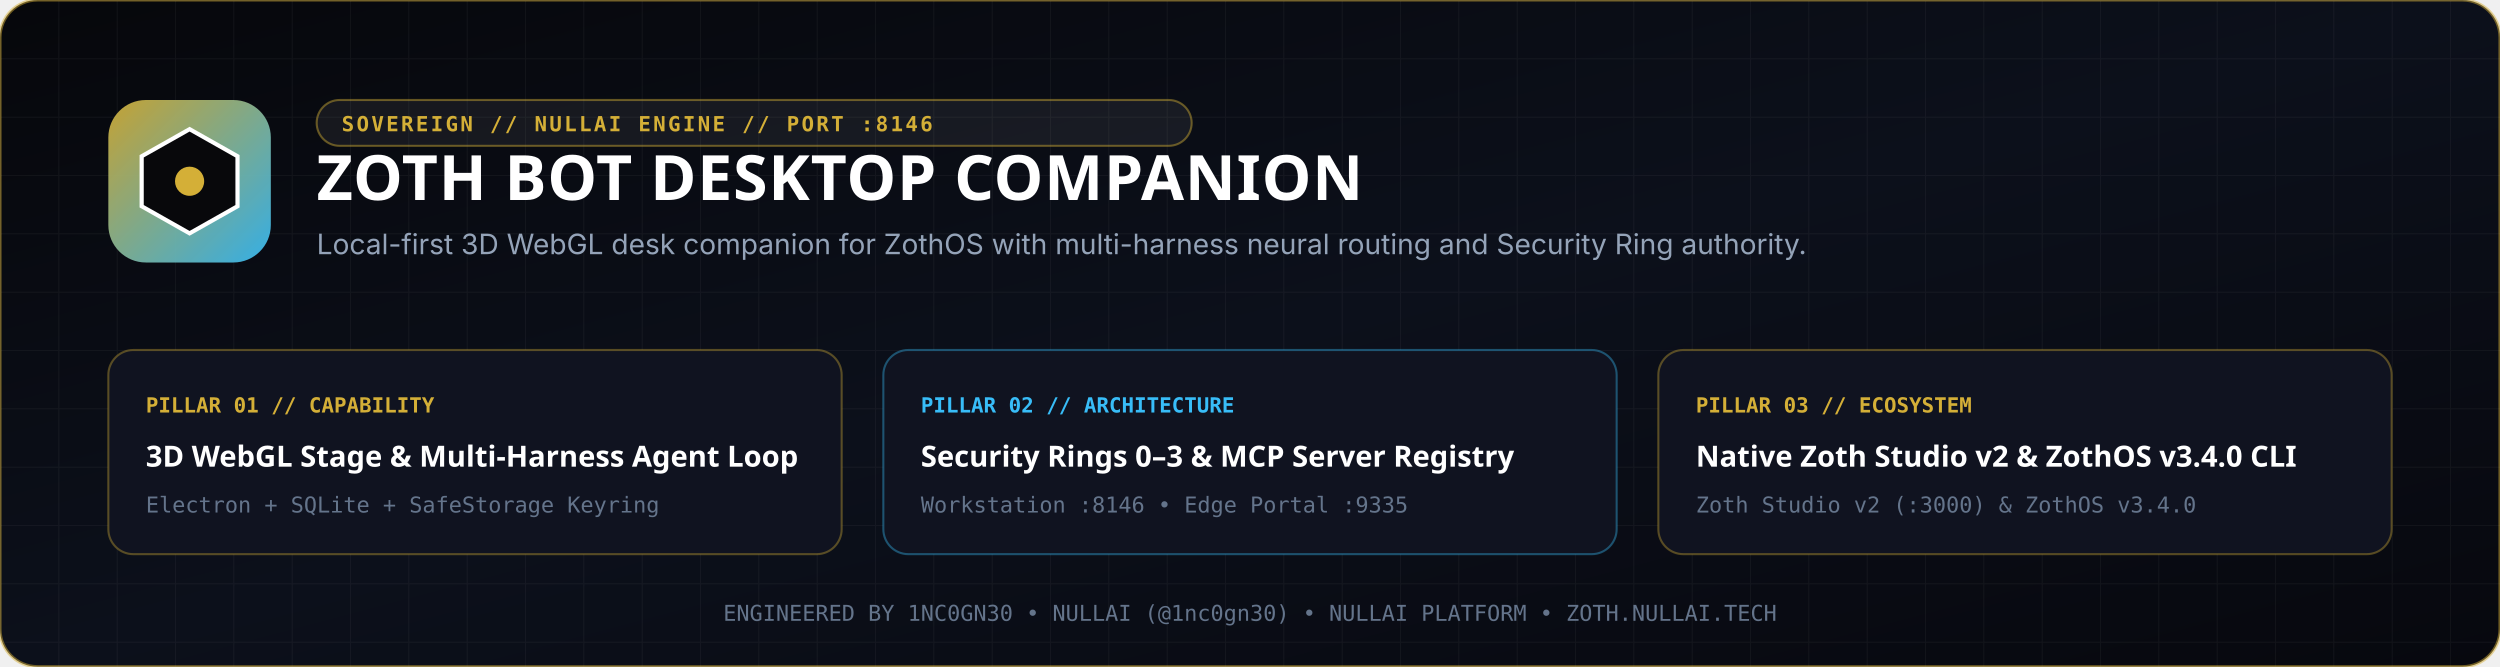
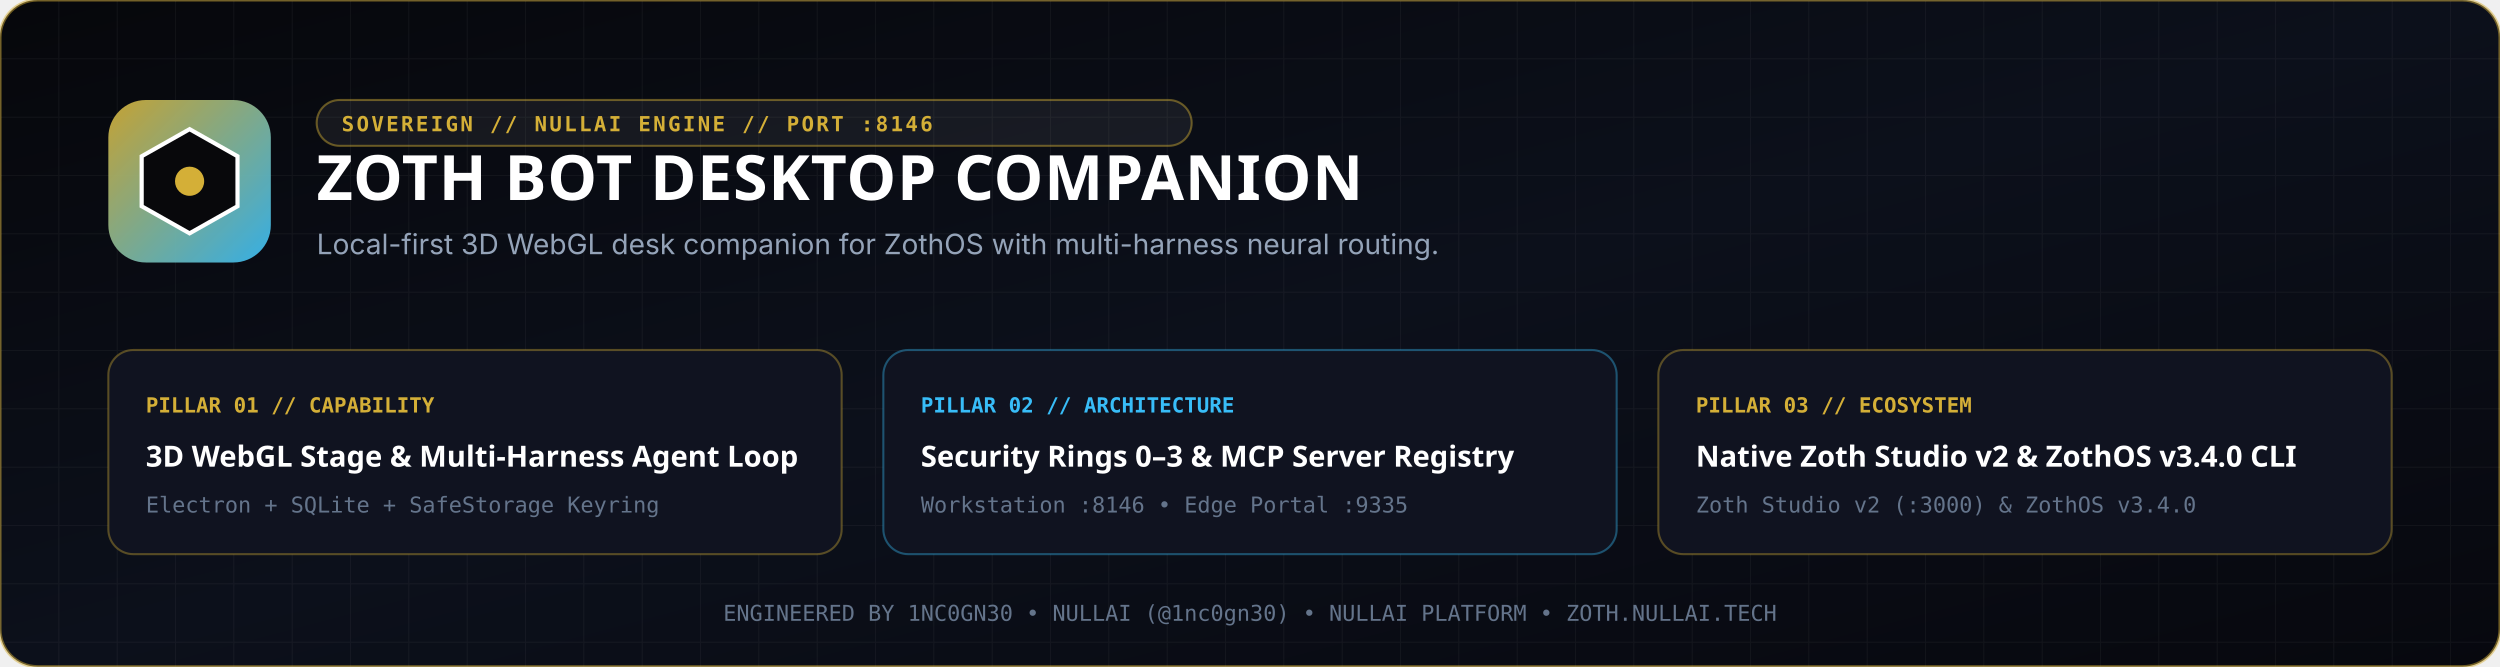
<svg xmlns="http://www.w3.org/2000/svg" viewBox="0 0 1200 320" width="100%" height="100%">
  <defs>
    <linearGradient id="bg" x1="0%" y1="0%" x2="100%" y2="100%">
      <stop offset="0%" stop-color="#06070B" />
      <stop offset="50%" stop-color="#0C101B" />
      <stop offset="100%" stop-color="#07080E" />
    </linearGradient>
    <linearGradient id="accent" x1="0%" y1="0%" x2="100%" y2="100%">
      <stop offset="0%" stop-color="#D4AF37" />
      <stop offset="100%" stop-color="#38BDF8" />
    </linearGradient>
    <pattern id="grid" width="28" height="28" patternUnits="userSpaceOnUse">
      <path d="M 28 0 L 0 0 0 28" fill="none" stroke="rgba(255,255,255,0.04)" stroke-width="1" />
    </pattern>
  </defs>
  <rect width="1200" height="320" rx="18" fill="url(#bg)" stroke="#D4AF37" stroke-opacity="0.5" stroke-width="1.5" />
  <rect width="1200" height="320" rx="18" fill="url(#grid)" />
  <g transform="translate(52, 48)">
    <rect width="78" height="78" rx="18" fill="url(#accent)" opacity="0.92" />
    <polygon points="39,14 62,27 62,51 39,64 16,51 16,27" fill="#08080B" stroke="#FFFFFF" stroke-width="2" />
    <circle cx="39" cy="39" r="7" fill="#D4AF37" />
  </g>
  <g transform="translate(152, 62)">
    <rect x="0" y="-14" width="420" height="22" rx="11" fill="rgba(255,255,255,0.06)" stroke="#D4AF37" stroke-opacity="0.45" />
    <text x="12" y="1" fill="#D4AF37" font-family="JetBrains Mono, monospace" font-size="10" font-weight="700" letter-spacing="1.1">SOVEREIGN // NULLAI ENGINE // PORT :8146</text>
    <text x="0" y="34" fill="#FFFFFF" font-family="Syne, Space Grotesk, sans-serif" font-size="30" font-weight="800" letter-spacing="0.4">ZOTH BOT DESKTOP COMPANION</text>
-     <text x="0" y="60" fill="#94A3B8" font-family="Inter, sans-serif" font-size="13.5">Local-first 3D WebGL desk companion for ZothOS with multi-harness neural routing and Security Ring authority.</text>
+     <text x="0" y="60" fill="#94A3B8" font-family="Inter, sans-serif" font-size="13.5">Local-first 3D WebGL desk companion for ZothOS with multi-harness neural routing.</text>
  </g>
  <g transform="translate(52, 168)">
    <rect x="0" y="0" width="352" height="98" rx="12" fill="#101320" stroke="#D4AF37" stroke-opacity="0.38" />
    <text x="18" y="30" fill="#D4AF37" font-family="JetBrains Mono, monospace" font-size="10" font-weight="700">PILLAR 01 // CAPABILITY</text>
    <text x="18" y="56" fill="#FFFFFF" font-family="Space Grotesk, sans-serif" font-size="14" font-weight="700">3D WebGL Stage &amp; Multi-Harness Agent Loop</text>
    <text x="18" y="78" fill="#64748B" font-family="JetBrains Mono, monospace" font-size="10.5">Electron + SQLite + SafeStorage Keyring</text>
    <rect x="372" y="0" width="352" height="98" rx="12" fill="#101320" stroke="#38BDF8" stroke-opacity="0.38" />
    <text x="390" y="30" fill="#38BDF8" font-family="JetBrains Mono, monospace" font-size="10" font-weight="700">PILLAR 02 // ARCHITECTURE</text>
    <text x="390" y="56" fill="#FFFFFF" font-family="Space Grotesk, sans-serif" font-size="14" font-weight="700">Security Rings 0–3 &amp; MCP Server Registry</text>
    <text x="390" y="78" fill="#64748B" font-family="JetBrains Mono, monospace" font-size="10.5">Workstation :8146 • Edge Portal :9335</text>
    <rect x="744" y="0" width="352" height="98" rx="12" fill="#101320" stroke="#D4AF37" stroke-opacity="0.38" />
    <text x="762" y="30" fill="#D4AF37" font-family="JetBrains Mono, monospace" font-size="10" font-weight="700">PILLAR 03 // ECOSYSTEM</text>
    <text x="762" y="56" fill="#FFFFFF" font-family="Space Grotesk, sans-serif" font-size="14" font-weight="700">Native Zoth Studio v2 &amp; ZothOS v3.4.0 CLI</text>
    <text x="762" y="78" fill="#64748B" font-family="JetBrains Mono, monospace" font-size="10.5">Zoth Studio v2 (:3000) &amp; ZothOS v3.4.0</text>
  </g>
  <text x="600" y="298" text-anchor="middle" fill="#64748B" font-family="JetBrains Mono, monospace" font-size="10.5">
    ENGINEERED BY 1NC0GN30 • NULLAI (@1nc0gn30)  •  NULLAI PLATFORM  •  ZOTH.NULLAI.TECH
  </text>
</svg>
